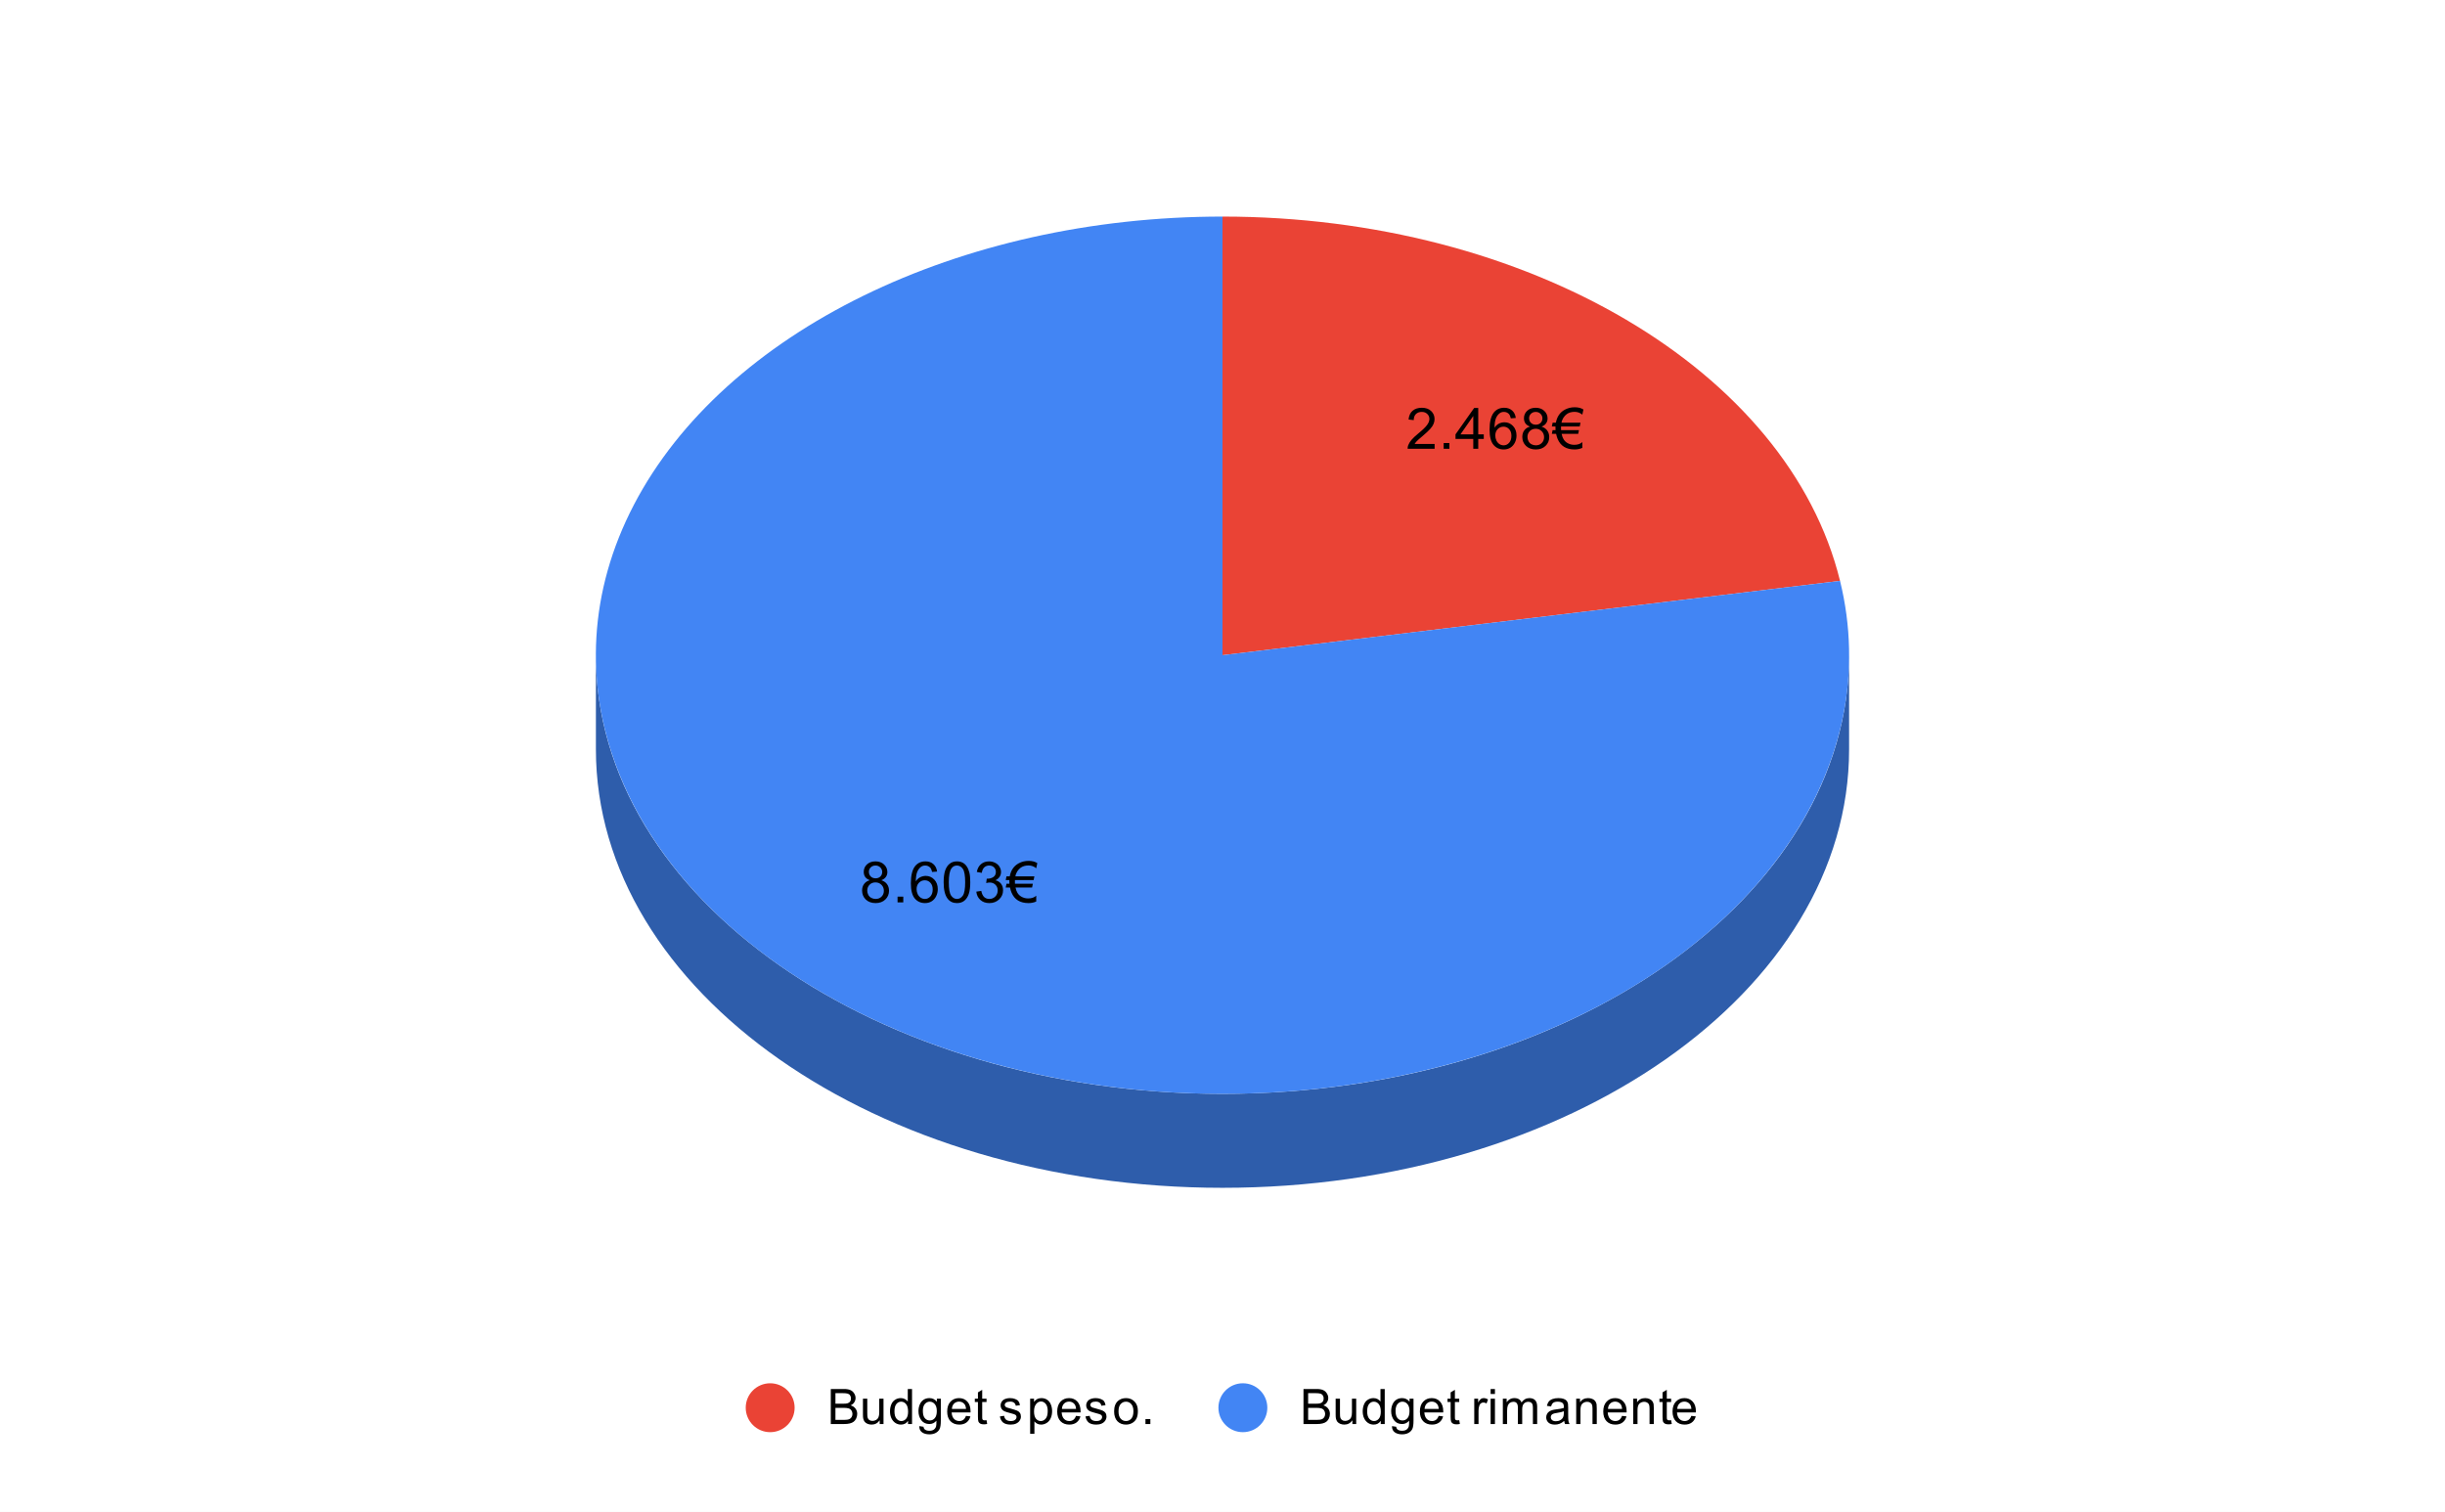
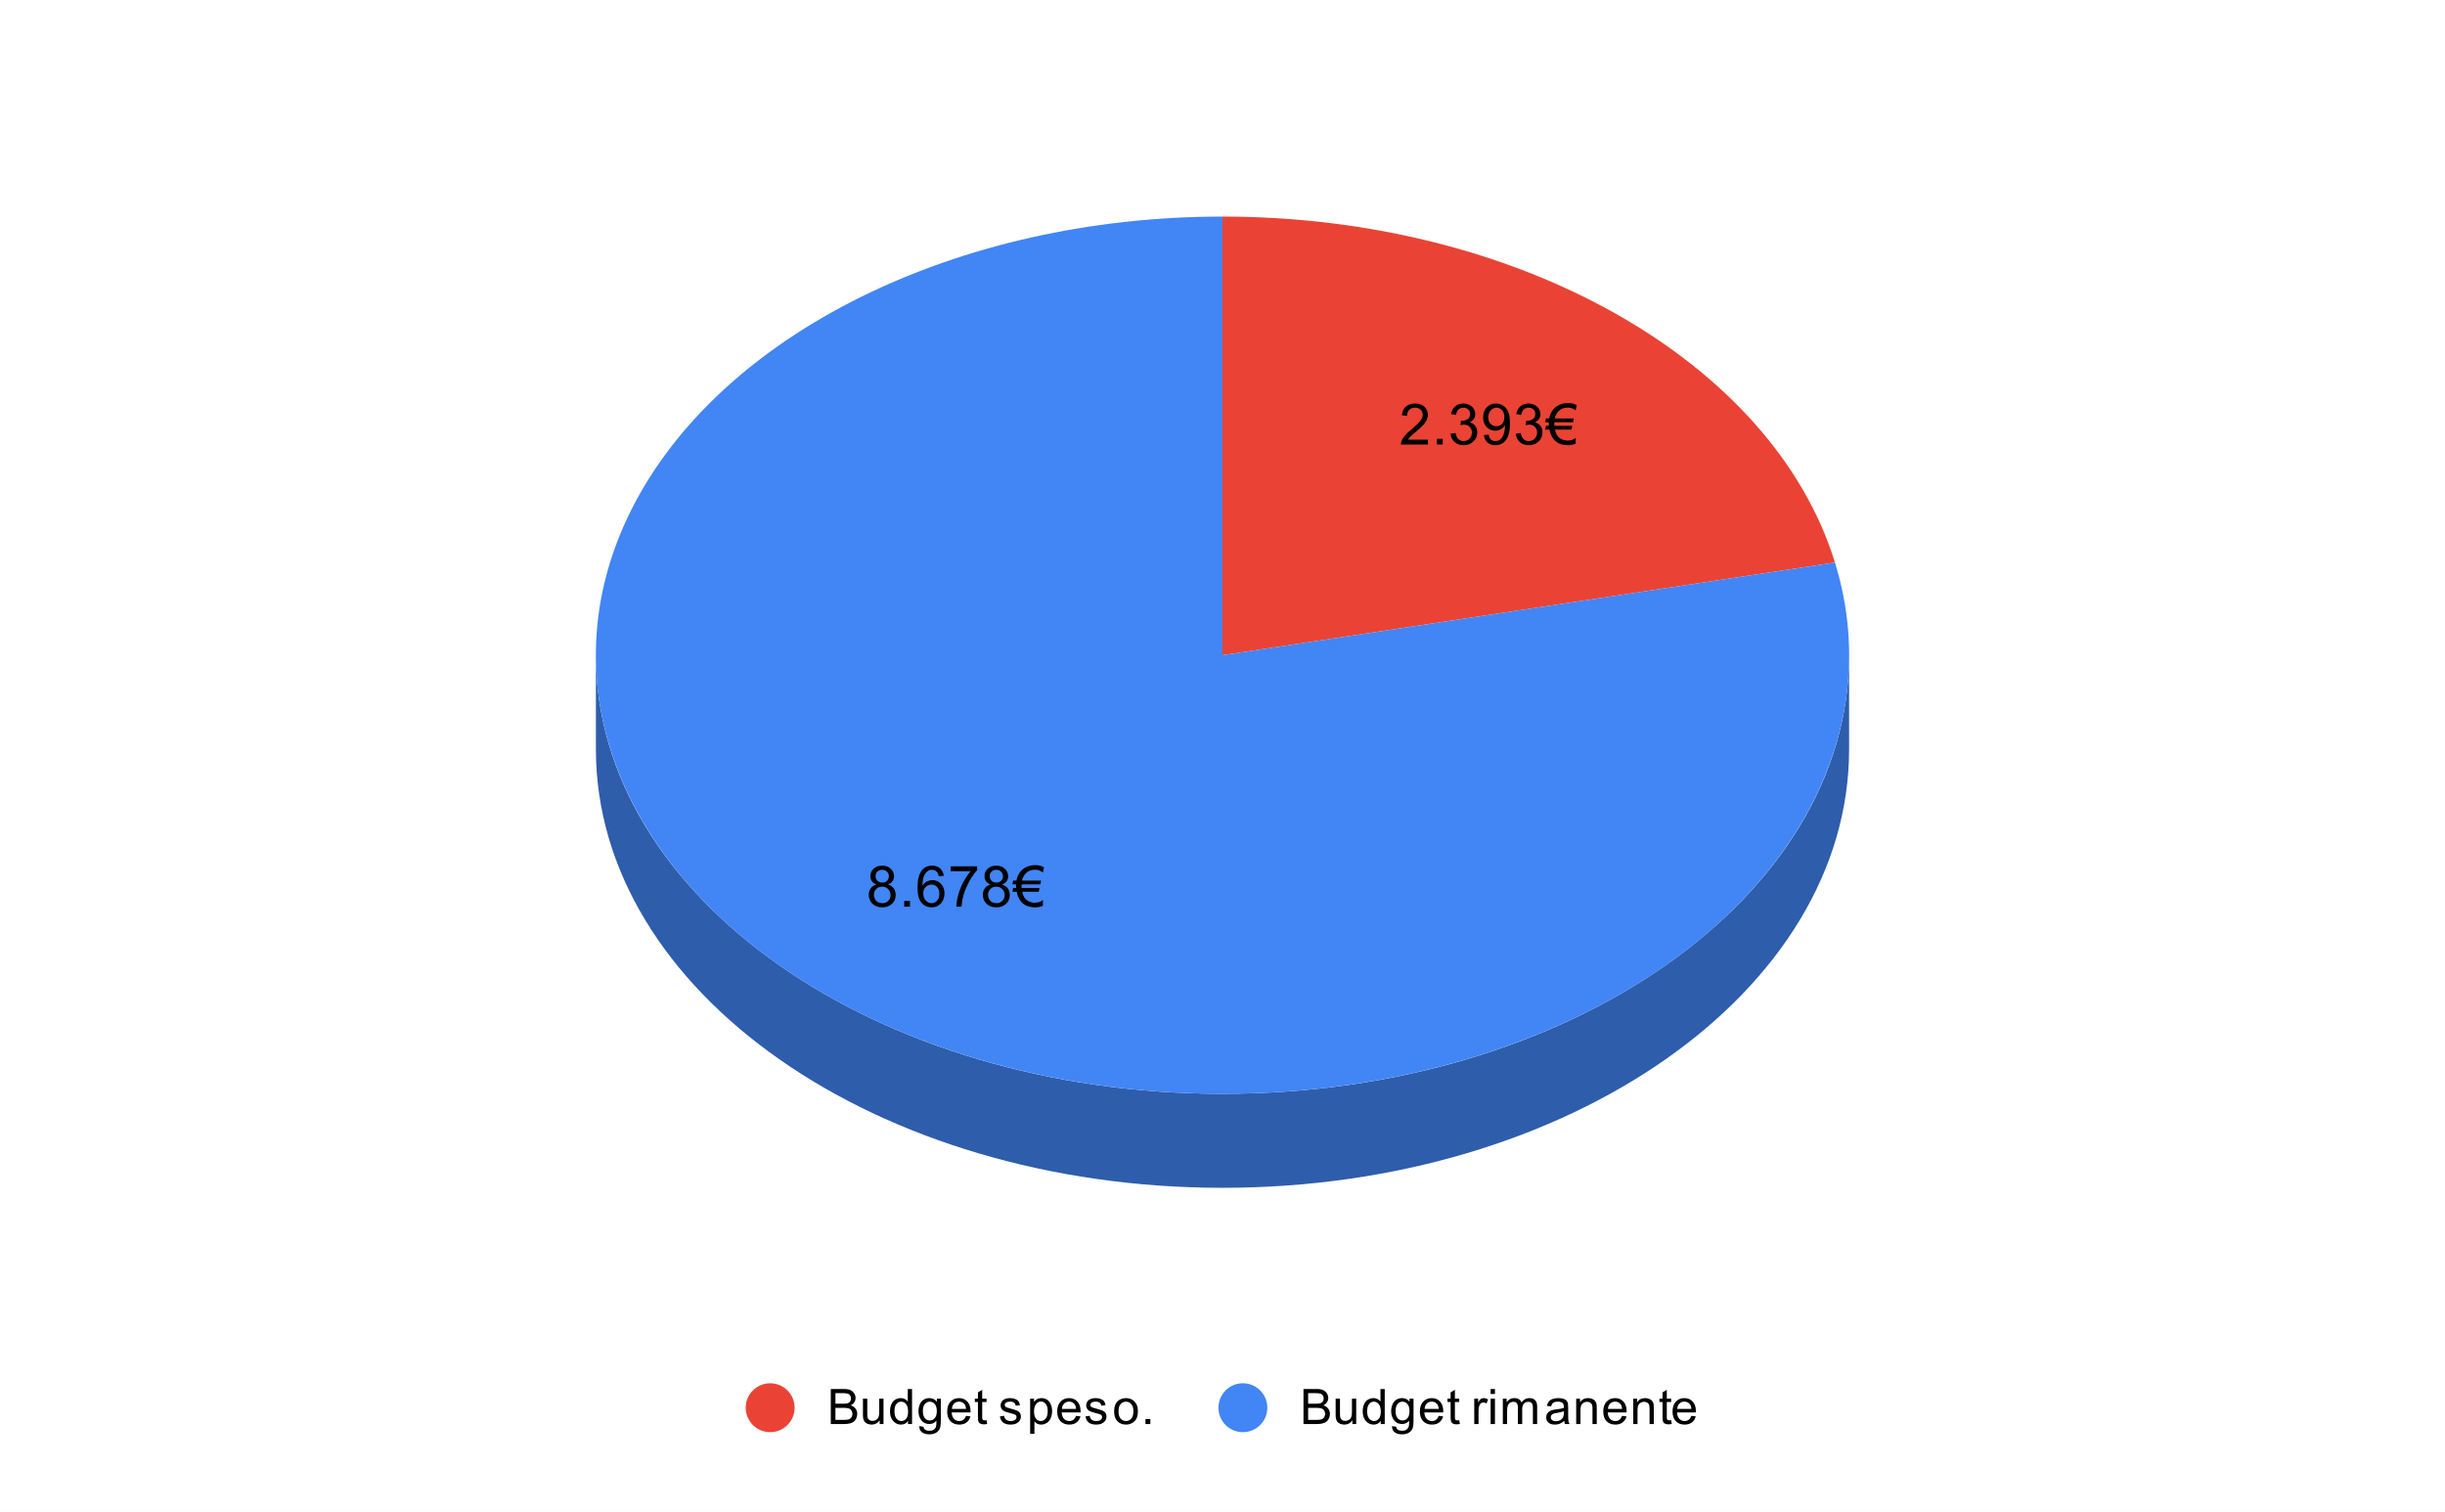
<svg xmlns="http://www.w3.org/2000/svg" version="1.1" viewBox="0.0 0.0 600.0 371.0" fill="none" stroke="none" stroke-linecap="square" stroke-miterlimit="10" width="600" height="371">
  <path fill="#ffffff" d="M0 0L600.0 0L600.0 371.0L0 371.0L0 0Z" fill-rule="nonzero" />
-   <path fill="#ea4335" d="M300.0 53.148C374.869 53.148 438.856 90.894 451.543 142.545L300.0 160.784Z" fill-rule="nonzero" />
+   <path fill="#ea4335" d="M300.0 53.148C372.406 53.148 435.002 88.507 450.297 138.047L300.0 160.784Z" fill-rule="nonzero" />
  <path fill="#2e5dab" d="M453.767 183.849C453.767 243.295 384.923 291.486 300.0 291.486C215.077 291.486 146.233 243.295 146.233 183.849L146.233 160.784C146.233 220.23 215.077 268.421 300.0 268.421C384.923 268.421 453.767 220.23 453.767 160.784Z" fill-rule="nonzero" />
-   <path fill="#4285f4" d="M451.543 142.545C462.487 187.099 432.491 231.693 376.458 254.172C320.424 276.651 250.295 272.224 200.91 243.091C151.525 213.958 133.409 166.328 155.563 123.863C177.716 81.397 235.417 53.148 300.0 53.148L300.0 160.784Z" fill-rule="nonzero" />
-   <path fill="#000000" d="M352.055 108.938L352.055 110.126L345.43 110.126Q345.414 109.688 345.57 109.266Q345.836 108.594 346.383 107.938Q346.945 107.282 347.992 106.422Q349.633 105.079 350.195 104.297Q350.773 103.516 350.773 102.813Q350.773 102.079 350.242 101.579Q349.726 101.079 348.898 101.079Q348.008 101.079 347.461 101.61Q346.93 102.141 346.93 103.094L345.664 102.954Q345.789 101.547 346.633 100.813Q347.492 100.063 348.914 100.063Q350.367 100.063 351.195 100.86Q352.039 101.657 352.039 102.844Q352.039 103.454 351.789 104.032Q351.555 104.61 350.976 105.251Q350.414 105.891 349.086 107.016Q347.976 107.938 347.664 108.282Q347.351 108.61 347.148 108.938L352.055 108.938ZM354.273 110.126L354.273 108.719L355.68 108.719L355.68 110.126L354.273 110.126ZM361.539 110.126L361.539 107.719L357.18 107.719L357.18 106.594L361.758 100.11L362.758 100.11L362.758 106.594L364.117 106.594L364.117 107.719L362.758 107.719L362.758 110.126L361.539 110.126ZM361.539 106.594L361.539 102.079L358.398 106.594L361.539 106.594ZM371.976 102.563L370.758 102.657Q370.586 101.922 370.289 101.594Q369.789 101.079 369.055 101.079Q368.461 101.079 368.023 101.407Q367.445 101.829 367.101 102.641Q366.773 103.454 366.758 104.954Q367.195 104.282 367.836 103.954Q368.492 103.626 369.195 103.626Q370.43 103.626 371.289 104.532Q372.148 105.438 372.148 106.876Q372.148 107.813 371.742 108.626Q371.336 109.438 370.617 109.876Q369.914 110.297 369.008 110.297Q367.476 110.297 366.508 109.172Q365.539 108.032 365.539 105.438Q365.539 102.532 366.601 101.204Q367.539 100.063 369.133 100.063Q370.32 100.063 371.07 100.735Q371.82 101.391 371.976 102.563ZM366.945 106.876Q366.945 107.516 367.211 108.094Q367.492 108.672 367.976 108.985Q368.461 109.282 368.992 109.282Q369.773 109.282 370.336 108.657Q370.898 108.032 370.898 106.954Q370.898 105.907 370.336 105.313Q369.789 104.704 368.945 104.704Q368.117 104.704 367.523 105.313Q366.945 105.907 366.945 106.876ZM375.476 104.688Q374.711 104.407 374.336 103.891Q373.976 103.376 373.976 102.641Q373.976 101.547 374.758 100.813Q375.555 100.063 376.851 100.063Q378.164 100.063 378.961 100.829Q379.773 101.594 379.773 102.688Q379.773 103.376 379.398 103.891Q379.039 104.407 378.289 104.688Q379.211 104.985 379.695 105.657Q380.18 106.329 380.18 107.266Q380.18 108.547 379.273 109.422Q378.367 110.297 376.883 110.297Q375.398 110.297 374.476 109.422Q373.57 108.532 373.57 107.219Q373.57 106.251 374.07 105.594Q374.57 104.922 375.476 104.688ZM375.242 102.61Q375.242 103.313 375.695 103.766Q376.148 104.219 376.883 104.219Q377.601 104.219 378.055 103.782Q378.508 103.329 378.508 102.672Q378.508 102.001 378.039 101.547Q377.57 101.079 376.867 101.079Q376.164 101.079 375.695 101.532Q375.242 101.969 375.242 102.61ZM374.836 107.235Q374.836 107.766 375.086 108.266Q375.336 108.751 375.82 109.016Q376.32 109.282 376.898 109.282Q377.773 109.282 378.336 108.719Q378.914 108.157 378.914 107.282Q378.914 106.391 378.32 105.813Q377.742 105.219 376.851 105.219Q375.976 105.219 375.398 105.797Q374.836 106.376 374.836 107.235ZM386.414 101.063Q385.258 101.063 384.476 101.626Q384.023 101.954 383.633 102.547Q383.258 103.172 383.195 103.735L387.851 103.735L387.664 104.657L383.086 104.657Q383.07 104.797 383.07 104.922Q383.07 105.454 383.086 105.547L387.476 105.547L387.289 106.469L383.226 106.469Q383.508 108.032 384.601 108.688Q385.383 109.157 386.305 109.157Q387.586 109.157 388.305 108.485L388.305 109.907Q387.445 110.297 386.414 110.297Q383.32 110.297 382.242 107.719Q382.023 107.204 381.867 106.469L380.82 106.469L381.008 105.547L381.726 105.547Q381.711 105.266 381.711 104.922Q381.711 104.797 381.711 104.657L380.82 104.657L381.008 103.735L381.805 103.735Q382.226 101.501 384.008 100.532Q385.117 99.938 386.43 99.938Q387.711 99.938 388.57 100.485L388.305 101.751Q387.461 101.063 386.414 101.063Z" fill-rule="nonzero" />
-   <path fill="#000000" d="M213.461 216.005Q212.696 215.724 212.321 215.208Q211.961 214.693 211.961 213.958Q211.961 212.865 212.742 212.13Q213.539 211.38 214.836 211.38Q216.149 211.38 216.946 212.146Q217.758 212.912 217.758 214.005Q217.758 214.693 217.383 215.208Q217.024 215.724 216.274 216.005Q217.196 216.302 217.68 216.974Q218.164 217.646 218.164 218.583Q218.164 219.865 217.258 220.74Q216.352 221.615 214.867 221.615Q213.383 221.615 212.461 220.74Q211.555 219.849 211.555 218.537Q211.555 217.568 212.055 216.912Q212.555 216.24 213.461 216.005ZM213.227 213.927Q213.227 214.63 213.68 215.083Q214.133 215.537 214.867 215.537Q215.586 215.537 216.039 215.099Q216.492 214.646 216.492 213.99Q216.492 213.318 216.024 212.865Q215.555 212.396 214.852 212.396Q214.149 212.396 213.68 212.849Q213.227 213.287 213.227 213.927ZM212.821 218.552Q212.821 219.083 213.071 219.583Q213.321 220.068 213.805 220.333Q214.305 220.599 214.883 220.599Q215.758 220.599 216.321 220.037Q216.899 219.474 216.899 218.599Q216.899 217.708 216.305 217.13Q215.727 216.537 214.836 216.537Q213.961 216.537 213.383 217.115Q212.821 217.693 212.821 218.552ZM220.258 221.443L220.258 220.037L221.664 220.037L221.664 221.443L220.258 221.443ZM229.961 213.88L228.742 213.974Q228.571 213.24 228.274 212.912Q227.774 212.396 227.039 212.396Q226.446 212.396 226.008 212.724Q225.43 213.146 225.086 213.958Q224.758 214.771 224.742 216.271Q225.18 215.599 225.821 215.271Q226.477 214.943 227.18 214.943Q228.414 214.943 229.274 215.849Q230.133 216.755 230.133 218.193Q230.133 219.13 229.727 219.943Q229.321 220.755 228.602 221.193Q227.899 221.615 226.992 221.615Q225.461 221.615 224.492 220.49Q223.524 219.349 223.524 216.755Q223.524 213.849 224.586 212.521Q225.524 211.38 227.117 211.38Q228.305 211.38 229.055 212.052Q229.805 212.708 229.961 213.88ZM224.93 218.193Q224.93 218.833 225.196 219.412Q225.477 219.99 225.961 220.302Q226.446 220.599 226.977 220.599Q227.758 220.599 228.321 219.974Q228.883 219.349 228.883 218.271Q228.883 217.224 228.321 216.63Q227.774 216.021 226.93 216.021Q226.102 216.021 225.508 216.63Q224.93 217.224 224.93 218.193ZM231.571 216.505Q231.571 214.724 231.93 213.646Q232.305 212.552 233.024 211.974Q233.742 211.38 234.836 211.38Q235.649 211.38 236.258 211.708Q236.867 212.037 237.258 212.646Q237.664 213.255 237.883 214.13Q238.102 215.005 238.102 216.505Q238.102 218.271 237.742 219.349Q237.383 220.427 236.664 221.021Q235.946 221.615 234.836 221.615Q233.399 221.615 232.571 220.568Q231.571 219.318 231.571 216.505ZM232.836 216.505Q232.836 218.974 233.414 219.787Q233.992 220.599 234.836 220.599Q235.696 220.599 236.274 219.787Q236.852 218.958 236.852 216.505Q236.852 214.021 236.274 213.208Q235.696 212.396 234.821 212.396Q233.977 212.396 233.477 213.115Q232.836 214.037 232.836 216.505ZM239.586 218.802L240.805 218.63Q241.024 219.677 241.524 220.146Q242.039 220.599 242.774 220.599Q243.649 220.599 244.242 220.005Q244.836 219.396 244.836 218.505Q244.836 217.662 244.274 217.115Q243.727 216.568 242.883 216.568Q242.524 216.568 242.008 216.693L242.149 215.615Q242.274 215.63 242.336 215.63Q243.133 215.63 243.758 215.224Q244.383 214.818 244.383 213.958Q244.383 213.287 243.93 212.849Q243.477 212.396 242.742 212.396Q242.024 212.396 241.539 212.849Q241.071 213.287 240.93 214.193L239.711 213.974Q239.93 212.74 240.727 212.068Q241.524 211.38 242.711 211.38Q243.539 211.38 244.227 211.74Q244.914 212.083 245.274 212.693Q245.649 213.302 245.649 213.99Q245.649 214.63 245.305 215.162Q244.961 215.693 244.274 216.021Q245.164 216.224 245.649 216.865Q246.149 217.505 246.149 218.49Q246.149 219.802 245.18 220.708Q244.227 221.615 242.774 221.615Q241.446 221.615 240.571 220.833Q239.711 220.052 239.586 218.802ZM252.399 212.38Q251.242 212.38 250.461 212.943Q250.008 213.271 249.617 213.865Q249.242 214.49 249.18 215.052L253.836 215.052L253.649 215.974L249.071 215.974Q249.055 216.115 249.055 216.24Q249.055 216.771 249.071 216.865L253.461 216.865L253.274 217.787L249.211 217.787Q249.492 219.349 250.586 220.005Q251.367 220.474 252.289 220.474Q253.571 220.474 254.289 219.802L254.289 221.224Q253.43 221.615 252.399 221.615Q249.305 221.615 248.227 219.037Q248.008 218.521 247.852 217.787L246.805 217.787L246.992 216.865L247.711 216.865Q247.696 216.583 247.696 216.24Q247.696 216.115 247.696 215.974L246.805 215.974L246.992 215.052L247.789 215.052Q248.211 212.818 249.992 211.849Q251.102 211.255 252.414 211.255Q253.696 211.255 254.555 211.802L254.289 213.068Q253.446 212.38 252.399 212.38Z" fill-rule="nonzero" />
+   <path fill="#4285f4" d="M450.297 138.047C464.066 182.646 436.168 228.476 380.677 252.416C325.187 276.356 254.162 273.203 203.435 244.549C152.708 215.894 133.303 167.965 155.01 124.941C176.716 81.917 234.817 53.148 300.0 53.148L300.0 160.784Z" fill-rule="nonzero" />
+   <path fill="#000000" d="M350.416 107.893L350.416 109.08L343.791 109.08Q343.775 108.643 343.931 108.221Q344.197 107.549 344.744 106.893Q345.306 106.237 346.353 105.377Q347.994 104.033 348.556 103.252Q349.135 102.471 349.135 101.768Q349.135 101.033 348.603 100.533Q348.088 100.033 347.26 100.033Q346.369 100.033 345.822 100.565Q345.291 101.096 345.291 102.049L344.025 101.908Q344.15 100.502 344.994 99.768Q345.853 99.018 347.275 99.018Q348.728 99.018 349.556 99.815Q350.4 100.612 350.4 101.799Q350.4 102.408 350.15 102.987Q349.916 103.565 349.338 104.205Q348.775 104.846 347.447 105.971Q346.338 106.893 346.025 107.237Q345.713 107.565 345.51 107.893L350.416 107.893ZM352.635 109.08L352.635 107.674L354.041 107.674L354.041 109.08L352.635 109.08ZM355.963 106.44L357.181 106.268Q357.4 107.315 357.9 107.783Q358.416 108.237 359.15 108.237Q360.025 108.237 360.619 107.643Q361.213 107.033 361.213 106.143Q361.213 105.299 360.65 104.752Q360.103 104.205 359.26 104.205Q358.9 104.205 358.385 104.33L358.525 103.252Q358.65 103.268 358.713 103.268Q359.51 103.268 360.135 102.862Q360.76 102.455 360.76 101.596Q360.76 100.924 360.306 100.487Q359.853 100.033 359.119 100.033Q358.4 100.033 357.916 100.487Q357.447 100.924 357.306 101.83L356.088 101.612Q356.306 100.377 357.103 99.705Q357.9 99.018 359.088 99.018Q359.916 99.018 360.603 99.377Q361.291 99.721 361.65 100.33Q362.025 100.94 362.025 101.627Q362.025 102.268 361.681 102.799Q361.338 103.33 360.65 103.658Q361.541 103.862 362.025 104.502Q362.525 105.143 362.525 106.127Q362.525 107.44 361.556 108.346Q360.603 109.252 359.15 109.252Q357.822 109.252 356.947 108.471Q356.088 107.69 355.963 106.44ZM364.135 106.768L365.322 106.658Q365.463 107.487 365.885 107.862Q366.322 108.237 366.978 108.237Q367.541 108.237 367.963 107.987Q368.4 107.721 368.666 107.283Q368.947 106.846 369.135 106.112Q369.322 105.377 369.322 104.612Q369.322 104.533 369.306 104.362Q368.947 104.955 368.306 105.33Q367.666 105.69 366.916 105.69Q365.666 105.69 364.806 104.783Q363.947 103.877 363.947 102.408Q363.947 100.877 364.838 99.955Q365.744 99.018 367.103 99.018Q368.072 99.018 368.885 99.549Q369.697 100.065 370.119 101.049Q370.541 102.018 370.541 103.862Q370.541 105.783 370.119 106.924Q369.713 108.065 368.885 108.658Q368.056 109.252 366.947 109.252Q365.775 109.252 365.025 108.596Q364.291 107.94 364.135 106.768ZM369.166 102.346Q369.166 101.283 368.603 100.658Q368.041 100.033 367.26 100.033Q366.431 100.033 365.822 100.705Q365.213 101.377 365.213 102.44Q365.213 103.393 365.791 104.002Q366.369 104.596 367.213 104.596Q368.072 104.596 368.619 104.002Q369.166 103.393 369.166 102.346ZM371.963 106.44L373.181 106.268Q373.4 107.315 373.9 107.783Q374.416 108.237 375.15 108.237Q376.025 108.237 376.619 107.643Q377.213 107.033 377.213 106.143Q377.213 105.299 376.65 104.752Q376.103 104.205 375.26 104.205Q374.9 104.205 374.385 104.33L374.525 103.252Q374.65 103.268 374.713 103.268Q375.51 103.268 376.135 102.862Q376.76 102.455 376.76 101.596Q376.76 100.924 376.306 100.487Q375.853 100.033 375.119 100.033Q374.4 100.033 373.916 100.487Q373.447 100.924 373.306 101.83L372.088 101.612Q372.306 100.377 373.103 99.705Q373.9 99.018 375.088 99.018Q375.916 99.018 376.603 99.377Q377.291 99.721 377.65 100.33Q378.025 100.94 378.025 101.627Q378.025 102.268 377.681 102.799Q377.338 103.33 376.65 103.658Q377.541 103.862 378.025 104.502Q378.525 105.143 378.525 106.127Q378.525 107.44 377.556 108.346Q376.603 109.252 375.15 109.252Q373.822 109.252 372.947 108.471Q372.088 107.69 371.963 106.44ZM384.775 100.018Q383.619 100.018 382.838 100.58Q382.385 100.908 381.994 101.502Q381.619 102.127 381.556 102.69L386.213 102.69L386.025 103.612L381.447 103.612Q381.431 103.752 381.431 103.877Q381.431 104.408 381.447 104.502L385.838 104.502L385.65 105.424L381.588 105.424Q381.869 106.987 382.963 107.643Q383.744 108.112 384.666 108.112Q385.947 108.112 386.666 107.44L386.666 108.862Q385.806 109.252 384.775 109.252Q381.681 109.252 380.603 106.674Q380.385 106.158 380.228 105.424L379.181 105.424L379.369 104.502L380.088 104.502Q380.072 104.221 380.072 103.877Q380.072 103.752 380.072 103.612L379.181 103.612L379.369 102.69L380.166 102.69Q380.588 100.455 382.369 99.487Q383.478 98.893 384.791 98.893Q386.072 98.893 386.931 99.44L386.666 100.705Q385.822 100.018 384.775 100.018Z" fill-rule="nonzero" />
+   <path fill="#000000" d="M215.1 217.051Q214.334 216.769 213.959 216.254Q213.6 215.738 213.6 215.004Q213.6 213.91 214.381 213.176Q215.178 212.426 216.475 212.426Q217.787 212.426 218.584 213.191Q219.397 213.957 219.397 215.051Q219.397 215.738 219.022 216.254Q218.662 216.769 217.912 217.051Q218.834 217.347 219.319 218.019Q219.803 218.691 219.803 219.629Q219.803 220.91 218.897 221.785Q217.99 222.66 216.506 222.66Q215.022 222.66 214.1 221.785Q213.194 220.894 213.194 219.582Q213.194 218.613 213.694 217.957Q214.194 217.285 215.1 217.051ZM214.865 214.972Q214.865 215.676 215.319 216.129Q215.772 216.582 216.506 216.582Q217.225 216.582 217.678 216.144Q218.131 215.691 218.131 215.035Q218.131 214.363 217.662 213.91Q217.194 213.441 216.49 213.441Q215.787 213.441 215.319 213.894Q214.865 214.332 214.865 214.972ZM214.459 219.597Q214.459 220.129 214.709 220.629Q214.959 221.113 215.444 221.379Q215.944 221.644 216.522 221.644Q217.397 221.644 217.959 221.082Q218.537 220.519 218.537 219.644Q218.537 218.754 217.944 218.176Q217.365 217.582 216.475 217.582Q215.6 217.582 215.022 218.16Q214.459 218.738 214.459 219.597ZM221.897 222.488L221.897 221.082L223.303 221.082L223.303 222.488L221.897 222.488ZM231.6 214.926L230.381 215.019Q230.209 214.285 229.912 213.957Q229.412 213.441 228.678 213.441Q228.084 213.441 227.647 213.769Q227.069 214.191 226.725 215.004Q226.397 215.816 226.381 217.316Q226.819 216.644 227.459 216.316Q228.115 215.988 228.819 215.988Q230.053 215.988 230.912 216.894Q231.772 217.801 231.772 219.238Q231.772 220.176 231.365 220.988Q230.959 221.801 230.24 222.238Q229.537 222.66 228.631 222.66Q227.1 222.66 226.131 221.535Q225.162 220.394 225.162 217.801Q225.162 214.894 226.225 213.566Q227.162 212.426 228.756 212.426Q229.944 212.426 230.694 213.097Q231.444 213.754 231.6 214.926ZM226.569 219.238Q226.569 219.879 226.834 220.457Q227.115 221.035 227.6 221.347Q228.084 221.644 228.615 221.644Q229.397 221.644 229.959 221.019Q230.522 220.394 230.522 219.316Q230.522 218.269 229.959 217.676Q229.412 217.066 228.569 217.066Q227.74 217.066 227.147 217.676Q226.569 218.269 226.569 219.238ZM233.287 213.785L233.287 212.597L239.787 212.597L239.787 213.551Q238.819 214.566 237.881 216.254Q236.944 217.941 236.428 219.738Q236.069 220.988 235.959 222.488L234.694 222.488Q234.709 221.301 235.147 219.629Q235.6 217.957 236.428 216.41Q237.272 214.847 238.209 213.785L233.287 213.785ZM243.1 217.051Q242.334 216.769 241.959 216.254Q241.6 215.738 241.6 215.004Q241.6 213.91 242.381 213.176Q243.178 212.426 244.475 212.426Q245.787 212.426 246.584 213.191Q247.397 213.957 247.397 215.051Q247.397 215.738 247.022 216.254Q246.662 216.769 245.912 217.051Q246.834 217.347 247.319 218.019Q247.803 218.691 247.803 219.629Q247.803 220.91 246.897 221.785Q245.99 222.66 244.506 222.66Q243.022 222.66 242.1 221.785Q241.194 220.894 241.194 219.582Q241.194 218.613 241.694 217.957Q242.194 217.285 243.1 217.051ZM242.865 214.972Q242.865 215.676 243.319 216.129Q243.772 216.582 244.506 216.582Q245.225 216.582 245.678 216.144Q246.131 215.691 246.131 215.035Q246.131 214.363 245.662 213.91Q245.194 213.441 244.49 213.441Q243.787 213.441 243.319 213.894Q242.865 214.332 242.865 214.972ZM242.459 219.597Q242.459 220.129 242.709 220.629Q242.959 221.113 243.444 221.379Q243.944 221.644 244.522 221.644Q245.397 221.644 245.959 221.082Q246.537 220.519 246.537 219.644Q246.537 218.754 245.944 218.176Q245.365 217.582 244.475 217.582Q243.6 217.582 243.022 218.16Q242.459 218.738 242.459 219.597ZM254.037 213.426Q252.881 213.426 252.1 213.988Q251.647 214.316 251.256 214.91Q250.881 215.535 250.819 216.097L255.475 216.097L255.287 217.019L250.709 217.019Q250.694 217.16 250.694 217.285Q250.694 217.816 250.709 217.91L255.1 217.91L254.912 218.832L250.85 218.832Q251.131 220.394 252.225 221.051Q253.006 221.519 253.928 221.519Q255.209 221.519 255.928 220.847L255.928 222.269Q255.069 222.66 254.037 222.66Q250.944 222.66 249.865 220.082Q249.647 219.566 249.49 218.832L248.444 218.832L248.631 217.91L249.35 217.91Q249.334 217.629 249.334 217.285Q249.334 217.16 249.334 217.019L248.444 217.019L248.631 216.097L249.428 216.097Q249.85 213.863 251.631 212.894Q252.74 212.301 254.053 212.301Q255.334 212.301 256.194 212.847L255.928 214.113Q255.084 213.426 254.037 213.426Z" fill-rule="nonzero" />
  <path fill="#ea4335" d="M195.0 345.45C195.0 348.764 192.314 351.45 189.0 351.45C185.686 351.45 183.0 348.764 183.0 345.45C183.0 342.136 185.686 339.45 189.0 339.45C192.314 339.45 195.0 342.136 195.0 345.45Z" fill-rule="nonzero" />
  <path fill="#000000" d="M203.875 349.45L203.875 340.856L207.109 340.856Q208.094 340.856 208.688 341.122Q209.281 341.387 209.609 341.934Q209.953 342.466 209.953 343.059Q209.953 343.606 209.656 344.091Q209.359 344.575 208.75 344.872Q209.531 345.106 209.938 345.669Q210.359 346.216 210.359 346.966Q210.359 347.559 210.109 348.091Q209.859 348.606 209.484 348.887Q209.109 349.169 208.531 349.309Q207.969 349.45 207.156 349.45L203.875 349.45ZM205.016 344.466L206.875 344.466Q207.625 344.466 207.953 344.372Q208.391 344.247 208.609 343.95Q208.828 343.637 208.828 343.184Q208.828 342.762 208.625 342.434Q208.422 342.106 208.031 341.997Q207.656 341.872 206.734 341.872L205.016 341.872L205.016 344.466ZM205.016 348.434L207.156 348.434Q207.703 348.434 207.922 348.387Q208.328 348.325 208.578 348.169Q208.844 347.997 209.016 347.684Q209.188 347.372 209.188 346.966Q209.188 346.481 208.938 346.122Q208.703 345.762 208.266 345.622Q207.828 345.481 207.0 345.481L205.016 345.481L205.016 348.434ZM215.875 349.45L215.875 348.528Q215.141 349.591 213.891 349.591Q213.344 349.591 212.859 349.387Q212.391 349.169 212.156 348.856Q211.922 348.528 211.828 348.059Q211.766 347.762 211.766 347.075L211.766 343.231L212.828 343.231L212.828 346.684Q212.828 347.497 212.891 347.794Q212.984 348.2 213.297 348.45Q213.625 348.684 214.109 348.684Q214.578 348.684 214.984 348.45Q215.406 348.2 215.578 347.778Q215.766 347.356 215.766 346.559L215.766 343.231L216.812 343.231L216.812 349.45L215.875 349.45ZM222.828 349.45L222.828 348.669Q222.234 349.591 221.094 349.591Q220.344 349.591 219.719 349.184Q219.094 348.762 218.75 348.028Q218.406 347.294 218.406 346.341Q218.406 345.419 218.719 344.653Q219.031 343.887 219.656 343.497Q220.281 343.091 221.047 343.091Q221.609 343.091 222.047 343.325Q222.484 343.559 222.766 343.934L222.766 340.856L223.812 340.856L223.812 349.45L222.828 349.45ZM219.5 346.341Q219.5 347.544 220.0 348.137Q220.5 348.716 221.188 348.716Q221.875 348.716 222.359 348.153Q222.844 347.591 222.844 346.434Q222.844 345.153 222.344 344.559Q221.859 343.966 221.141 343.966Q220.438 343.966 219.969 344.544Q219.5 345.106 219.5 346.341ZM225.594 349.966L226.625 350.122Q226.688 350.591 226.984 350.809Q227.375 351.106 228.047 351.106Q228.781 351.106 229.172 350.809Q229.578 350.512 229.719 349.997Q229.812 349.669 229.797 348.637Q229.109 349.45 228.078 349.45Q226.797 349.45 226.094 348.528Q225.391 347.591 225.391 346.309Q225.391 345.419 225.703 344.669Q226.031 343.903 226.641 343.497Q227.25 343.091 228.078 343.091Q229.188 343.091 229.906 343.981L229.906 343.231L230.875 343.231L230.875 348.606Q230.875 350.059 230.578 350.669Q230.281 351.278 229.641 351.622Q229.0 351.981 228.062 351.981Q226.953 351.981 226.266 351.481Q225.578 350.981 225.594 349.966ZM226.469 346.231Q226.469 347.45 226.953 348.012Q227.438 348.575 228.172 348.575Q228.906 348.575 229.391 348.012Q229.891 347.45 229.891 346.262Q229.891 345.122 229.375 344.544Q228.875 343.966 228.156 343.966Q227.453 343.966 226.953 344.544Q226.469 345.106 226.469 346.231ZM237.047 347.45L238.141 347.575Q237.891 348.528 237.188 349.059Q236.484 349.591 235.406 349.591Q234.047 349.591 233.234 348.747Q232.438 347.903 232.438 346.387Q232.438 344.825 233.25 343.966Q234.062 343.091 235.344 343.091Q236.594 343.091 237.375 343.934Q238.172 344.778 238.172 346.325Q238.172 346.419 238.172 346.606L233.531 346.606Q233.594 347.637 234.109 348.184Q234.625 348.716 235.406 348.716Q235.984 348.716 236.391 348.419Q236.812 348.106 237.047 347.45ZM233.594 345.747L237.062 345.747Q237.0 344.95 236.672 344.559Q236.156 343.95 235.359 343.95Q234.625 343.95 234.125 344.434Q233.641 344.919 233.594 345.747ZM242.094 348.512L242.25 349.434Q241.797 349.528 241.453 349.528Q240.875 349.528 240.562 349.356Q240.25 349.169 240.109 348.872Q239.984 348.575 239.984 347.622L239.984 344.044L239.219 344.044L239.219 343.231L239.984 343.231L239.984 341.684L241.031 341.059L241.031 343.231L242.094 343.231L242.094 344.044L241.031 344.044L241.031 347.684Q241.031 348.137 241.078 348.262Q241.141 348.387 241.266 348.466Q241.391 348.544 241.625 348.544Q241.812 348.544 242.094 348.512ZM245.375 347.591L246.406 347.434Q246.5 348.059 246.891 348.387Q247.297 348.716 248.031 348.716Q248.75 348.716 249.094 348.434Q249.453 348.137 249.453 347.731Q249.453 347.372 249.141 347.169Q248.922 347.028 248.062 346.809Q246.906 346.512 246.453 346.309Q246.016 346.091 245.781 345.716Q245.547 345.341 245.547 344.872Q245.547 344.466 245.734 344.106Q245.922 343.747 246.25 343.512Q246.5 343.341 246.922 343.216Q247.344 343.091 247.844 343.091Q248.562 343.091 249.109 343.309Q249.672 343.512 249.938 343.872Q250.203 344.231 250.297 344.825L249.266 344.966Q249.203 344.497 248.859 344.231Q248.531 343.95 247.906 343.95Q247.188 343.95 246.875 344.2Q246.562 344.434 246.562 344.762Q246.562 344.966 246.688 345.122Q246.828 345.294 247.094 345.403Q247.25 345.466 248.031 345.669Q249.156 345.981 249.594 346.169Q250.031 346.356 250.281 346.716Q250.531 347.075 250.531 347.622Q250.531 348.153 250.219 348.622Q249.922 349.075 249.344 349.341Q248.766 349.591 248.031 349.591Q246.812 349.591 246.172 349.091Q245.547 348.575 245.375 347.591ZM252.797 351.841L252.797 343.231L253.75 343.231L253.75 344.028Q254.094 343.559 254.516 343.325Q254.953 343.091 255.562 343.091Q256.359 343.091 256.969 343.497Q257.578 343.903 257.875 344.653Q258.188 345.403 258.188 346.294Q258.188 347.247 257.844 348.012Q257.516 348.778 256.859 349.184Q256.203 349.591 255.484 349.591Q254.953 349.591 254.531 349.372Q254.109 349.137 253.844 348.809L253.844 351.841L252.797 351.841ZM253.75 346.372Q253.75 347.575 254.234 348.153Q254.719 348.716 255.406 348.716Q256.109 348.716 256.609 348.122Q257.109 347.528 257.109 346.278Q257.109 345.091 256.625 344.512Q256.141 343.919 255.453 343.919Q254.781 343.919 254.266 344.544Q253.75 345.169 253.75 346.372ZM264.047 347.45L265.141 347.575Q264.891 348.528 264.188 349.059Q263.484 349.591 262.406 349.591Q261.047 349.591 260.234 348.747Q259.438 347.903 259.438 346.387Q259.438 344.825 260.25 343.966Q261.062 343.091 262.344 343.091Q263.594 343.091 264.375 343.934Q265.172 344.778 265.172 346.325Q265.172 346.419 265.172 346.606L260.531 346.606Q260.594 347.637 261.109 348.184Q261.625 348.716 262.406 348.716Q262.984 348.716 263.391 348.419Q263.812 348.106 264.047 347.45ZM260.594 345.747L264.062 345.747Q264.0 344.95 263.672 344.559Q263.156 343.95 262.359 343.95Q261.625 343.95 261.125 344.434Q260.641 344.919 260.594 345.747ZM266.375 347.591L267.406 347.434Q267.5 348.059 267.891 348.387Q268.297 348.716 269.031 348.716Q269.75 348.716 270.094 348.434Q270.453 348.137 270.453 347.731Q270.453 347.372 270.141 347.169Q269.922 347.028 269.062 346.809Q267.906 346.512 267.453 346.309Q267.016 346.091 266.781 345.716Q266.547 345.341 266.547 344.872Q266.547 344.466 266.734 344.106Q266.922 343.747 267.25 343.512Q267.5 343.341 267.922 343.216Q268.344 343.091 268.844 343.091Q269.562 343.091 270.109 343.309Q270.672 343.512 270.938 343.872Q271.203 344.231 271.297 344.825L270.266 344.966Q270.203 344.497 269.859 344.231Q269.531 343.95 268.906 343.95Q268.188 343.95 267.875 344.2Q267.562 344.434 267.562 344.762Q267.562 344.966 267.688 345.122Q267.828 345.294 268.094 345.403Q268.25 345.466 269.031 345.669Q270.156 345.981 270.594 346.169Q271.031 346.356 271.281 346.716Q271.531 347.075 271.531 347.622Q271.531 348.153 271.219 348.622Q270.922 349.075 270.344 349.341Q269.766 349.591 269.031 349.591Q267.812 349.591 267.172 349.091Q266.547 348.575 266.375 347.591ZM273.406 346.341Q273.406 344.606 274.359 343.778Q275.156 343.091 276.312 343.091Q277.594 343.091 278.406 343.934Q279.234 344.762 279.234 346.247Q279.234 347.45 278.875 348.137Q278.516 348.825 277.812 349.216Q277.125 349.591 276.312 349.591Q275.016 349.591 274.203 348.762Q273.406 347.919 273.406 346.341ZM274.484 346.341Q274.484 347.528 275.0 348.122Q275.531 348.716 276.312 348.716Q277.109 348.716 277.625 348.122Q278.141 347.528 278.141 346.309Q278.141 345.153 277.609 344.559Q277.094 343.966 276.312 343.966Q275.531 343.966 275.0 344.559Q274.484 345.137 274.484 346.341ZM281.094 349.45L281.094 348.247L282.297 348.247L282.297 349.45L281.094 349.45Z" fill-rule="nonzero" />
  <path fill="#4285f4" d="M311.0 345.45C311.0 348.764 308.314 351.45 305.0 351.45C301.686 351.45 299.0 348.764 299.0 345.45C299.0 342.136 301.686 339.45 305.0 339.45C308.314 339.45 311.0 342.136 311.0 345.45Z" fill-rule="nonzero" />
  <path fill="#000000" d="M319.875 349.45L319.875 340.856L323.109 340.856Q324.094 340.856 324.688 341.122Q325.281 341.387 325.609 341.934Q325.953 342.466 325.953 343.059Q325.953 343.606 325.656 344.091Q325.359 344.575 324.75 344.872Q325.531 345.106 325.938 345.669Q326.359 346.216 326.359 346.966Q326.359 347.559 326.109 348.091Q325.859 348.606 325.484 348.887Q325.109 349.169 324.531 349.309Q323.969 349.45 323.156 349.45L319.875 349.45ZM321.016 344.466L322.875 344.466Q323.625 344.466 323.953 344.372Q324.391 344.247 324.609 343.95Q324.828 343.637 324.828 343.184Q324.828 342.762 324.625 342.434Q324.422 342.106 324.031 341.997Q323.656 341.872 322.734 341.872L321.016 341.872L321.016 344.466ZM321.016 348.434L323.156 348.434Q323.703 348.434 323.922 348.387Q324.328 348.325 324.578 348.169Q324.844 347.997 325.016 347.684Q325.188 347.372 325.188 346.966Q325.188 346.481 324.938 346.122Q324.703 345.762 324.266 345.622Q323.828 345.481 323.0 345.481L321.016 345.481L321.016 348.434ZM331.875 349.45L331.875 348.528Q331.141 349.591 329.891 349.591Q329.344 349.591 328.859 349.387Q328.391 349.169 328.156 348.856Q327.922 348.528 327.828 348.059Q327.766 347.762 327.766 347.075L327.766 343.231L328.828 343.231L328.828 346.684Q328.828 347.497 328.891 347.794Q328.984 348.2 329.297 348.45Q329.625 348.684 330.109 348.684Q330.578 348.684 330.984 348.45Q331.406 348.2 331.578 347.778Q331.766 347.356 331.766 346.559L331.766 343.231L332.812 343.231L332.812 349.45L331.875 349.45ZM338.828 349.45L338.828 348.669Q338.234 349.591 337.094 349.591Q336.344 349.591 335.719 349.184Q335.094 348.762 334.75 348.028Q334.406 347.294 334.406 346.341Q334.406 345.419 334.719 344.653Q335.031 343.887 335.656 343.497Q336.281 343.091 337.047 343.091Q337.609 343.091 338.047 343.325Q338.484 343.559 338.766 343.934L338.766 340.856L339.812 340.856L339.812 349.45L338.828 349.45ZM335.5 346.341Q335.5 347.544 336.0 348.137Q336.5 348.716 337.188 348.716Q337.875 348.716 338.359 348.153Q338.844 347.591 338.844 346.434Q338.844 345.153 338.344 344.559Q337.859 343.966 337.141 343.966Q336.438 343.966 335.969 344.544Q335.5 345.106 335.5 346.341ZM341.594 349.966L342.625 350.122Q342.688 350.591 342.984 350.809Q343.375 351.106 344.047 351.106Q344.781 351.106 345.172 350.809Q345.578 350.512 345.719 349.997Q345.812 349.669 345.797 348.637Q345.109 349.45 344.078 349.45Q342.797 349.45 342.094 348.528Q341.391 347.591 341.391 346.309Q341.391 345.419 341.703 344.669Q342.031 343.903 342.641 343.497Q343.25 343.091 344.078 343.091Q345.188 343.091 345.906 343.981L345.906 343.231L346.875 343.231L346.875 348.606Q346.875 350.059 346.578 350.669Q346.281 351.278 345.641 351.622Q345.0 351.981 344.062 351.981Q342.953 351.981 342.266 351.481Q341.578 350.981 341.594 349.966ZM342.469 346.231Q342.469 347.45 342.953 348.012Q343.438 348.575 344.172 348.575Q344.906 348.575 345.391 348.012Q345.891 347.45 345.891 346.262Q345.891 345.122 345.375 344.544Q344.875 343.966 344.156 343.966Q343.453 343.966 342.953 344.544Q342.469 345.106 342.469 346.231ZM353.047 347.45L354.141 347.575Q353.891 348.528 353.188 349.059Q352.484 349.591 351.406 349.591Q350.047 349.591 349.234 348.747Q348.438 347.903 348.438 346.387Q348.438 344.825 349.25 343.966Q350.062 343.091 351.344 343.091Q352.594 343.091 353.375 343.934Q354.172 344.778 354.172 346.325Q354.172 346.419 354.172 346.606L349.531 346.606Q349.594 347.637 350.109 348.184Q350.625 348.716 351.406 348.716Q351.984 348.716 352.391 348.419Q352.812 348.106 353.047 347.45ZM349.594 345.747L353.062 345.747Q353.0 344.95 352.672 344.559Q352.156 343.95 351.359 343.95Q350.625 343.95 350.125 344.434Q349.641 344.919 349.594 345.747ZM358.094 348.512L358.25 349.434Q357.797 349.528 357.453 349.528Q356.875 349.528 356.562 349.356Q356.25 349.169 356.109 348.872Q355.984 348.575 355.984 347.622L355.984 344.044L355.219 344.044L355.219 343.231L355.984 343.231L355.984 341.684L357.031 341.059L357.031 343.231L358.094 343.231L358.094 344.044L357.031 344.044L357.031 347.684Q357.031 348.137 357.078 348.262Q357.141 348.387 357.266 348.466Q357.391 348.544 357.625 348.544Q357.812 348.544 358.094 348.512ZM361.781 349.45L361.781 343.231L362.734 343.231L362.734 344.169Q363.094 343.512 363.391 343.309Q363.703 343.091 364.078 343.091Q364.609 343.091 365.156 343.419L364.797 344.403Q364.406 344.169 364.031 344.169Q363.672 344.169 363.391 344.387Q363.125 344.591 363.016 344.966Q362.828 345.528 362.828 346.184L362.828 349.45L361.781 349.45ZM365.797 342.075L365.797 340.856L366.859 340.856L366.859 342.075L365.797 342.075ZM365.797 349.45L365.797 343.231L366.859 343.231L366.859 349.45L365.797 349.45ZM368.797 349.45L368.797 343.231L369.734 343.231L369.734 344.106Q370.031 343.637 370.516 343.372Q371.0 343.091 371.625 343.091Q372.312 343.091 372.75 343.372Q373.203 343.653 373.375 344.169Q374.125 343.091 375.297 343.091Q376.234 343.091 376.719 343.606Q377.219 344.106 377.219 345.184L377.219 349.45L376.172 349.45L376.172 345.528Q376.172 344.903 376.062 344.622Q375.969 344.341 375.703 344.169Q375.438 343.997 375.062 343.997Q374.406 343.997 373.969 344.434Q373.547 344.872 373.547 345.841L373.547 349.45L372.484 349.45L372.484 345.403Q372.484 344.7 372.219 344.356Q371.969 343.997 371.391 343.997Q370.938 343.997 370.562 344.231Q370.188 344.466 370.016 344.919Q369.844 345.372 369.844 346.216L369.844 349.45L368.797 349.45ZM383.859 348.684Q383.266 349.184 382.719 349.387Q382.188 349.591 381.562 349.591Q380.531 349.591 379.984 349.091Q379.438 348.591 379.438 347.809Q379.438 347.356 379.641 346.981Q379.844 346.591 380.188 346.372Q380.531 346.137 380.953 346.028Q381.25 345.934 381.891 345.856Q383.156 345.716 383.766 345.497Q383.766 345.278 383.766 345.231Q383.766 344.575 383.469 344.309Q383.062 343.966 382.266 343.966Q381.531 343.966 381.172 344.231Q380.812 344.481 380.641 345.137L379.609 344.997Q379.75 344.341 380.078 343.934Q380.406 343.528 381.016 343.309Q381.625 343.091 382.422 343.091Q383.219 343.091 383.719 343.278Q384.219 343.466 384.453 343.747Q384.688 344.028 384.781 344.466Q384.828 344.731 384.828 345.434L384.828 346.841Q384.828 348.309 384.891 348.7Q384.969 349.091 385.172 349.45L384.062 349.45Q383.906 349.122 383.859 348.684ZM383.766 346.325Q383.188 346.559 382.047 346.731Q381.391 346.825 381.125 346.95Q380.859 347.059 380.703 347.278Q380.562 347.497 380.562 347.778Q380.562 348.2 380.875 348.481Q381.203 348.762 381.812 348.762Q382.422 348.762 382.891 348.497Q383.375 348.231 383.594 347.762Q383.766 347.403 383.766 346.716L383.766 346.325ZM386.797 349.45L386.797 343.231L387.734 343.231L387.734 344.106Q388.422 343.091 389.719 343.091Q390.281 343.091 390.75 343.294Q391.234 343.497 391.469 343.825Q391.703 344.153 391.797 344.591Q391.844 344.887 391.844 345.622L391.844 349.45L390.797 349.45L390.797 345.669Q390.797 345.012 390.672 344.7Q390.547 344.387 390.234 344.2Q389.922 343.997 389.5 343.997Q388.828 343.997 388.328 344.434Q387.844 344.856 387.844 346.044L387.844 349.45L386.797 349.45ZM398.047 347.45L399.141 347.575Q398.891 348.528 398.188 349.059Q397.484 349.591 396.406 349.591Q395.047 349.591 394.234 348.747Q393.438 347.903 393.438 346.387Q393.438 344.825 394.25 343.966Q395.062 343.091 396.344 343.091Q397.594 343.091 398.375 343.934Q399.172 344.778 399.172 346.325Q399.172 346.419 399.172 346.606L394.531 346.606Q394.594 347.637 395.109 348.184Q395.625 348.716 396.406 348.716Q396.984 348.716 397.391 348.419Q397.812 348.106 398.047 347.45ZM394.594 345.747L398.062 345.747Q398.0 344.95 397.672 344.559Q397.156 343.95 396.359 343.95Q395.625 343.95 395.125 344.434Q394.641 344.919 394.594 345.747ZM400.797 349.45L400.797 343.231L401.734 343.231L401.734 344.106Q402.422 343.091 403.719 343.091Q404.281 343.091 404.75 343.294Q405.234 343.497 405.469 343.825Q405.703 344.153 405.797 344.591Q405.844 344.887 405.844 345.622L405.844 349.45L404.797 349.45L404.797 345.669Q404.797 345.012 404.672 344.7Q404.547 344.387 404.234 344.2Q403.922 343.997 403.5 343.997Q402.828 343.997 402.328 344.434Q401.844 344.856 401.844 346.044L401.844 349.45L400.797 349.45ZM410.094 348.512L410.25 349.434Q409.797 349.528 409.453 349.528Q408.875 349.528 408.562 349.356Q408.25 349.169 408.109 348.872Q407.984 348.575 407.984 347.622L407.984 344.044L407.219 344.044L407.219 343.231L407.984 343.231L407.984 341.684L409.031 341.059L409.031 343.231L410.094 343.231L410.094 344.044L409.031 344.044L409.031 347.684Q409.031 348.137 409.078 348.262Q409.141 348.387 409.266 348.466Q409.391 348.544 409.625 348.544Q409.812 348.544 410.094 348.512ZM415.047 347.45L416.141 347.575Q415.891 348.528 415.188 349.059Q414.484 349.591 413.406 349.591Q412.047 349.591 411.234 348.747Q410.438 347.903 410.438 346.387Q410.438 344.825 411.25 343.966Q412.062 343.091 413.344 343.091Q414.594 343.091 415.375 343.934Q416.172 344.778 416.172 346.325Q416.172 346.419 416.172 346.606L411.531 346.606Q411.594 347.637 412.109 348.184Q412.625 348.716 413.406 348.716Q413.984 348.716 414.391 348.419Q414.812 348.106 415.047 347.45ZM411.594 345.747L415.062 345.747Q415.0 344.95 414.672 344.559Q414.156 343.95 413.359 343.95Q412.625 343.95 412.125 344.434Q411.641 344.919 411.594 345.747Z" fill-rule="nonzero" />
</svg>
